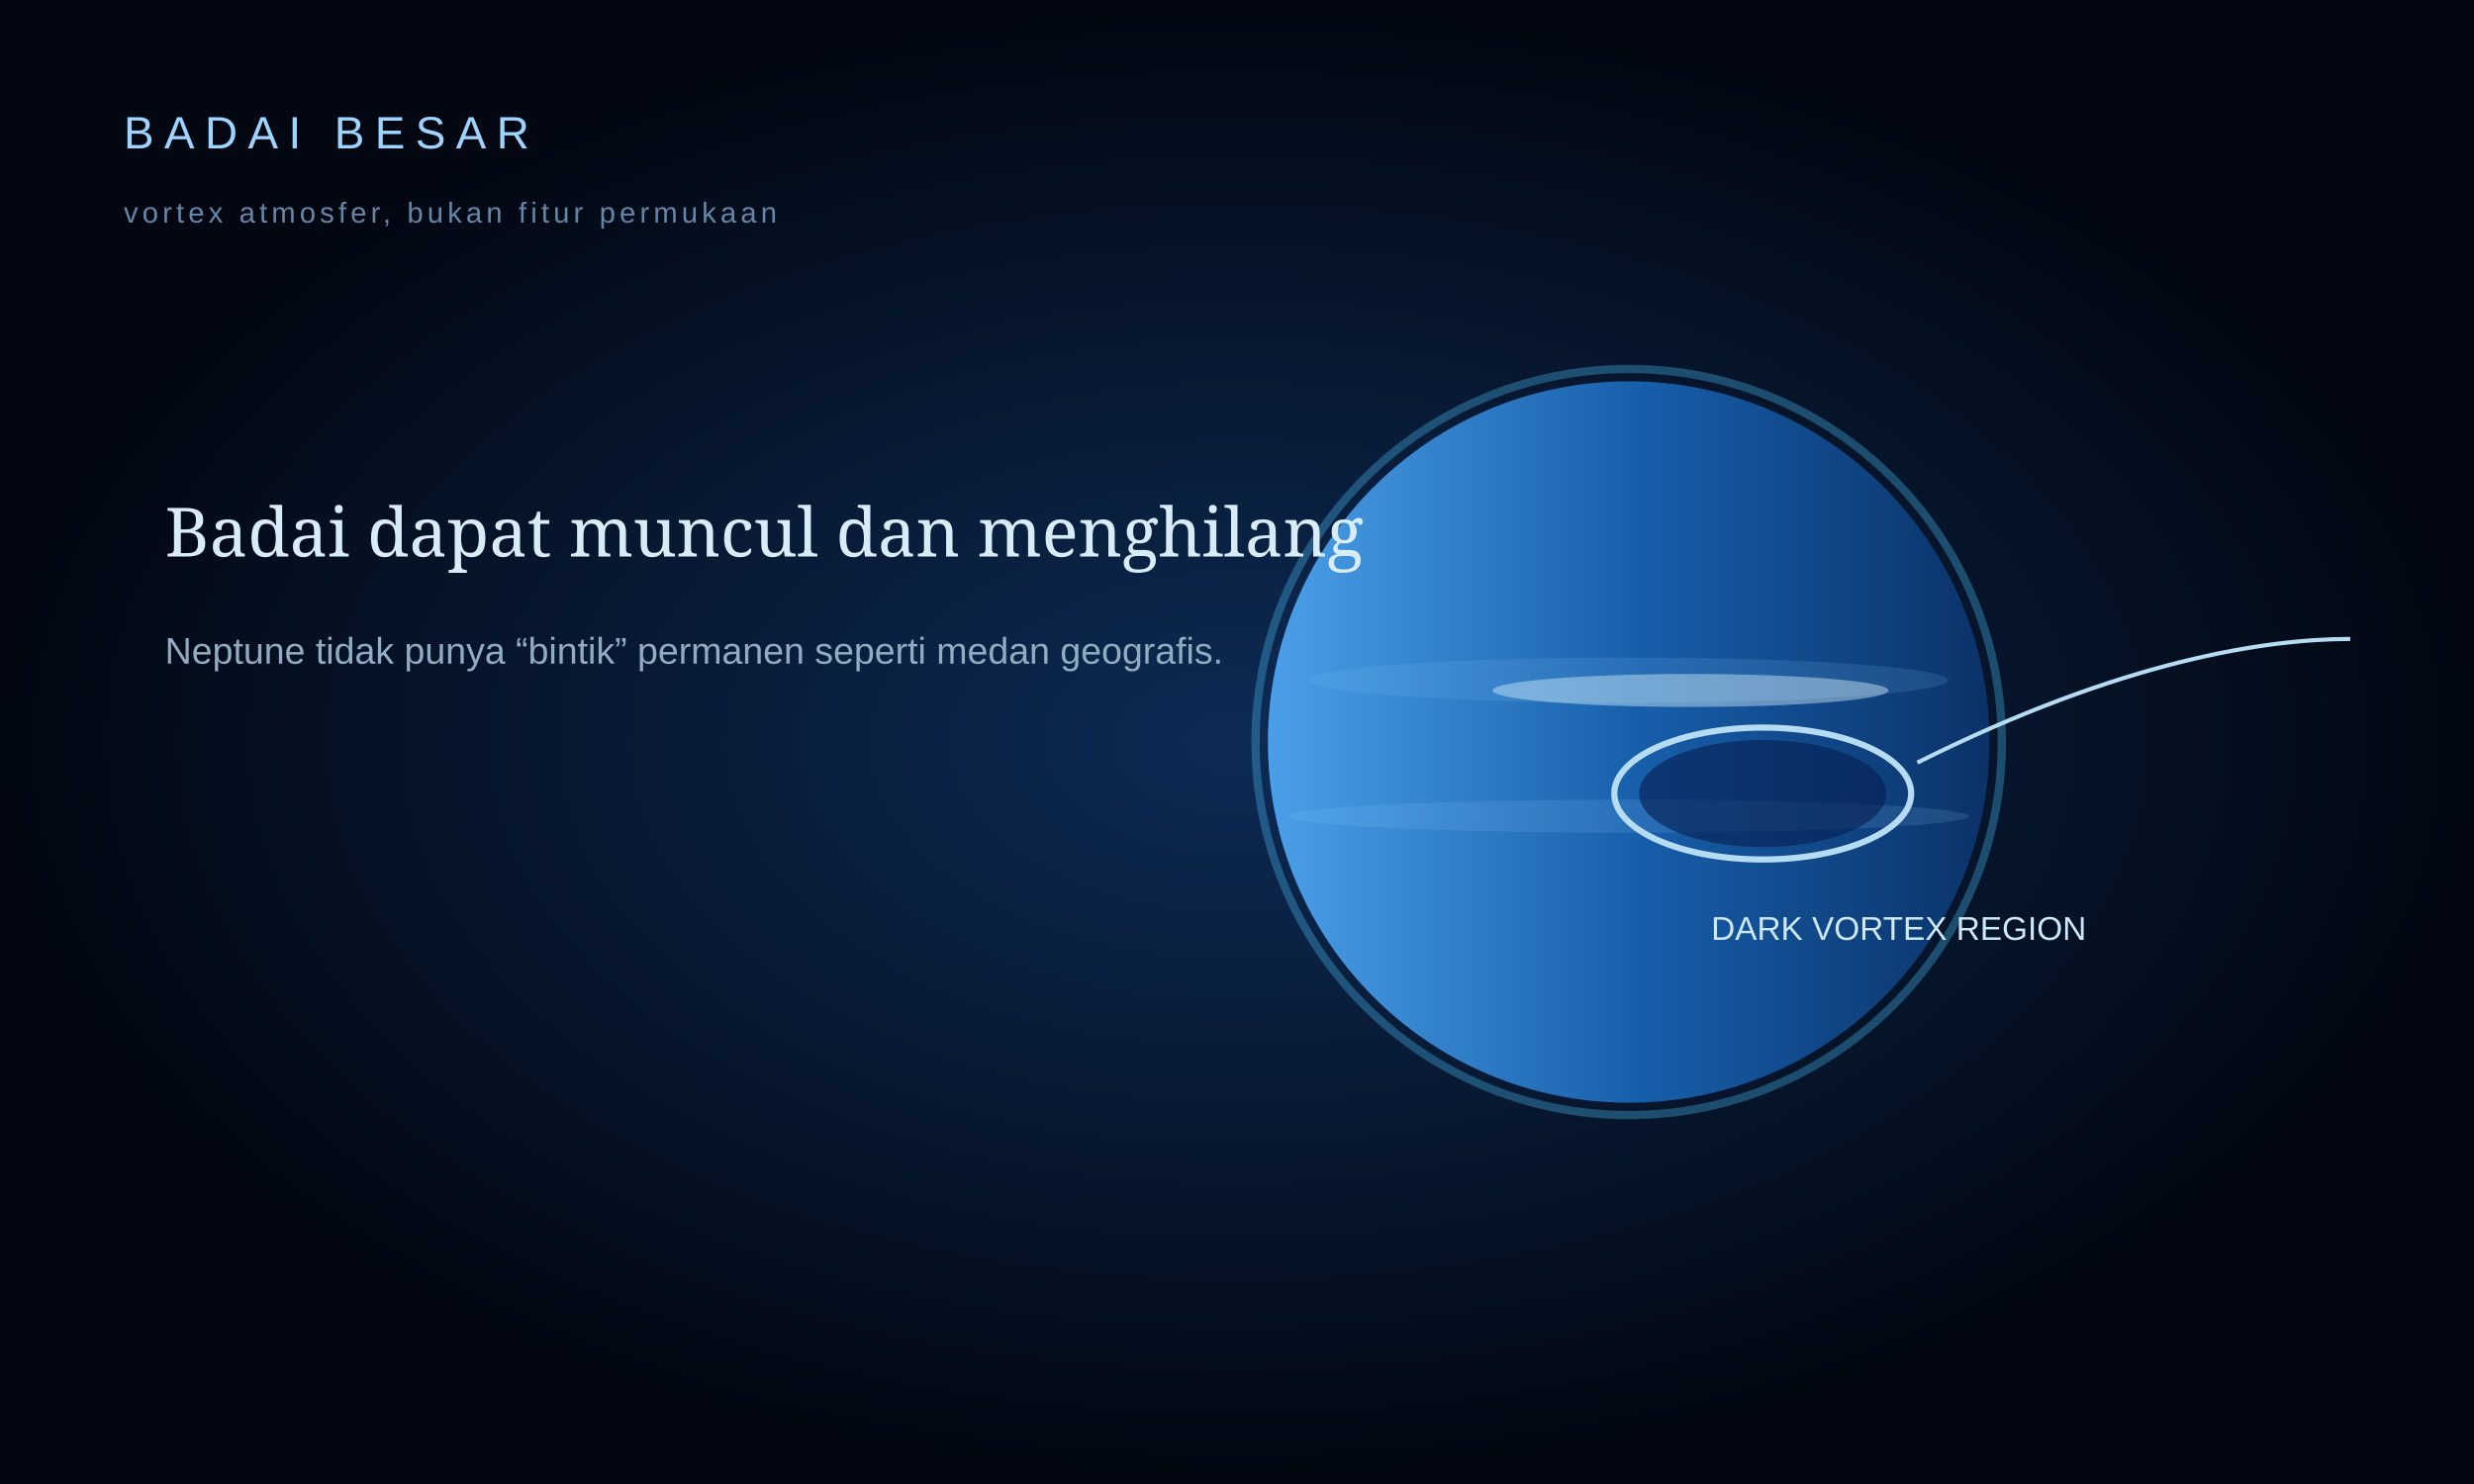
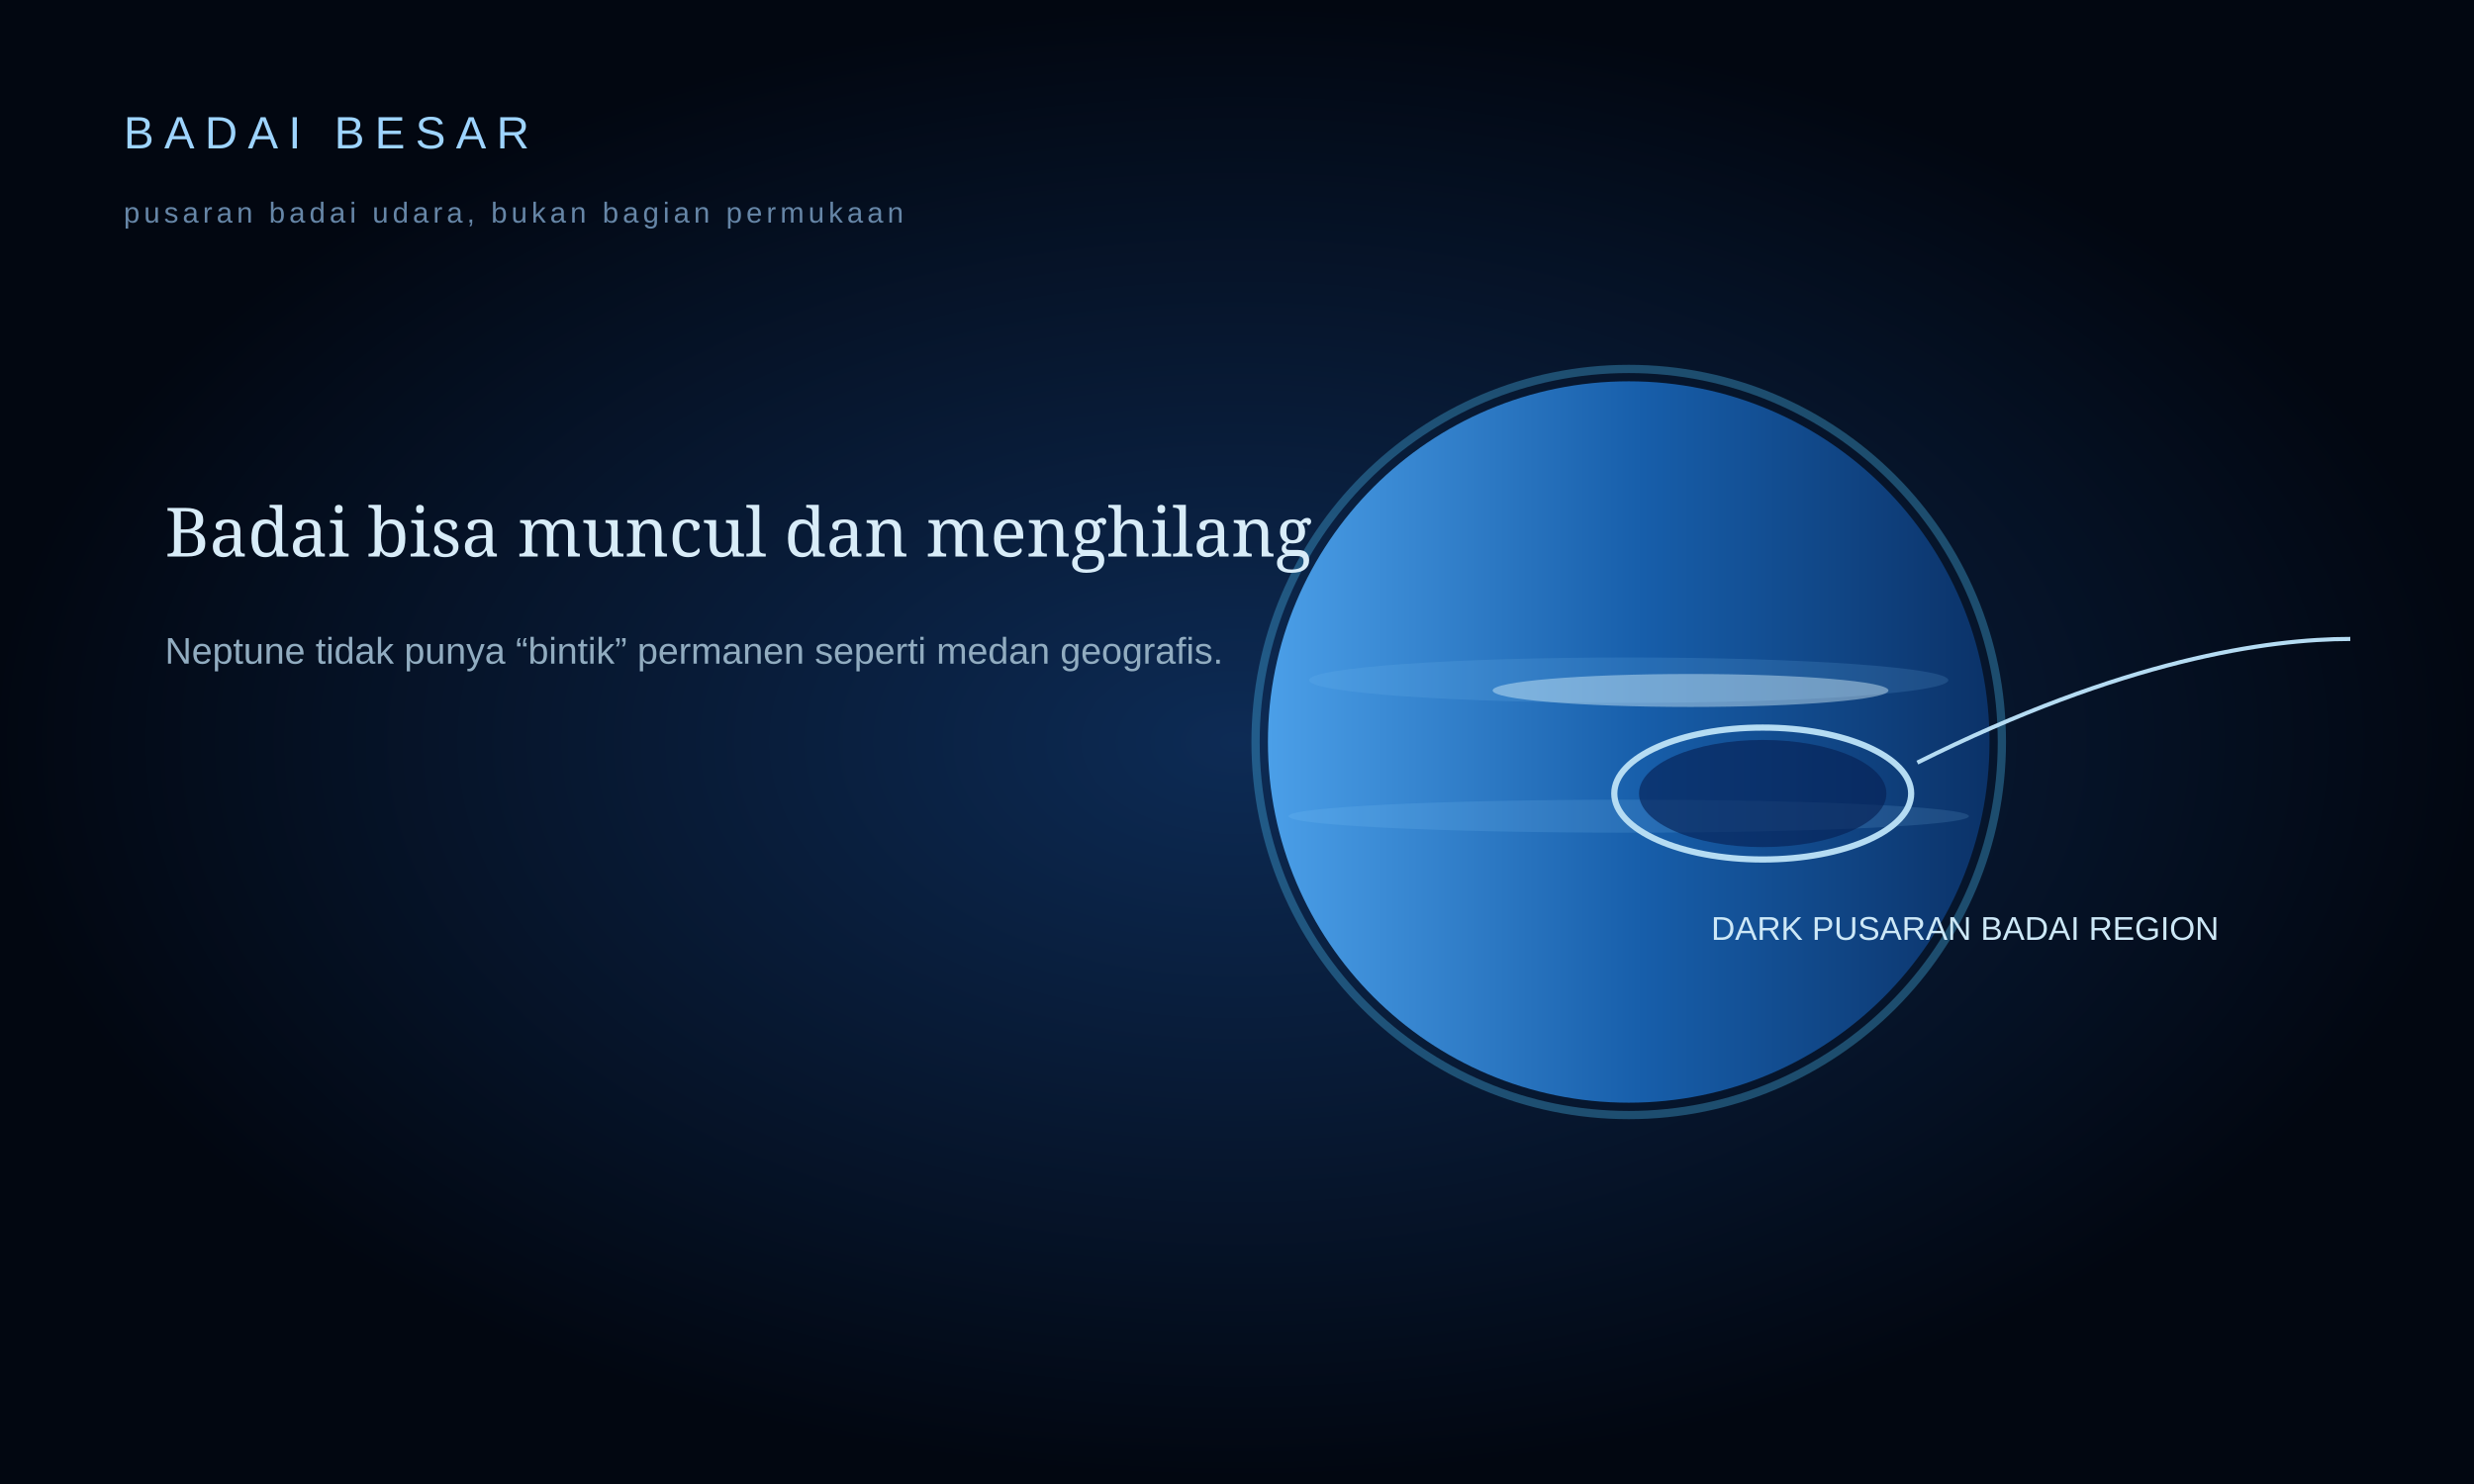
- <svg xmlns="http://www.w3.org/2000/svg" viewBox="0 0 1200 720" role="img" aria-label="Badai Besar">
+ <svg xmlns="http://www.w3.org/2000/svg" aria-label="Badai Besar" role="img" viewBox="0 0 1200 720">
  <defs>
    <radialGradient id="bg">
      <stop offset="0" stop-color="#0d2b55" />
      <stop offset="1" stop-color="#020711" />
    </radialGradient>
    <linearGradient id="blue">
      <stop stop-color="#4b9fe8" />
      <stop offset=".52" stop-color="#175eaa" />
      <stop offset="1" stop-color="#0b3268" />
    </linearGradient>
    <filter id="glow">
      <feGaussianBlur stdDeviation="10" />
    </filter>
  </defs>
-   <rect width="1200" height="720" fill="url(#bg)" />
-   <text x="60" y="72" fill="#9ed4ff" font-size="22" font-family="Arial" letter-spacing="5">BADAI BESAR</text>
-   <text x="60" y="108" fill="#6686a7" font-size="14" font-family="Arial" letter-spacing="2">vortex atmosfer, bukan fitur permukaan</text>
-   <circle cx="790" cy="360" r="175" fill="url(#blue)" />
-   <ellipse cx="790" cy="330" rx="155" ry="11" fill="#7bc1f0" opacity=".16" />
-   <ellipse cx="790" cy="396" rx="165" ry="8" fill="#8fd6ff" opacity=".14" />
-   <ellipse cx="855" cy="385" rx="60" ry="26" fill="#051f52" opacity=".62" />
-   <ellipse cx="820" cy="335" rx="96" ry="8" fill="#dff8ff" opacity=".42" />
-   <circle cx="790" cy="360" r="181" fill="none" stroke="#4fc5ff" stroke-opacity=".32" stroke-width="4" />
-   <ellipse cx="855" cy="385" rx="72" ry="32" fill="none" stroke="#b5dcf3" stroke-width="3" />
+   <rect fill="url(#bg)" height="720" width="1200" />
+   <text fill="#9ed4ff" font-family="Arial" font-size="22" letter-spacing="5" x="60" y="72">BADAI BESAR</text>
+   <text fill="#6686a7" font-family="Arial" font-size="14" letter-spacing="2" x="60" y="108">pusaran badai udara, bukan bagian permukaan</text>
+   <circle cx="790" cy="360" fill="url(#blue)" r="175" />
+   <ellipse cx="790" cy="330" fill="#7bc1f0" opacity=".16" rx="155" ry="11" />
+   <ellipse cx="790" cy="396" fill="#8fd6ff" opacity=".14" rx="165" ry="8" />
+   <ellipse cx="855" cy="385" fill="#051f52" opacity=".62" rx="60" ry="26" />
+   <ellipse cx="820" cy="335" fill="#dff8ff" opacity=".42" rx="96" ry="8" />
+   <circle cx="790" cy="360" fill="none" r="181" stroke="#4fc5ff" stroke-opacity=".32" stroke-width="4" />
+   <ellipse cx="855" cy="385" fill="none" rx="72" ry="32" stroke="#b5dcf3" stroke-width="3" />
  <path d="M930 370C1030 320 1100 310 1140 310" fill="none" stroke="#b5dcf3" stroke-width="2" />
-   <text x="830" y="456" fill="#cde8f7" font-size="16" font-family="Arial">DARK VORTEX REGION</text>
-   <text x="80" y="270" fill="#d8ecf8" font-size="33" font-family="Georgia">Badai dapat muncul dan menghilang</text>
-   <text x="80" y="322" fill="#91acc0" font-size="18" font-family="Arial">Neptune tidak punya “bintik” permanen seperti medan geografis.</text>
+   <text fill="#cde8f7" font-family="Arial" font-size="16" x="830" y="456">DARK PUSARAN BADAI REGION</text>
+   <text fill="#d8ecf8" font-family="Georgia" font-size="33" x="80" y="270">Badai bisa muncul dan menghilang</text>
+   <text fill="#91acc0" font-family="Arial" font-size="18" x="80" y="322">Neptune tidak punya “bintik” permanen seperti medan geografis.</text>
</svg>
